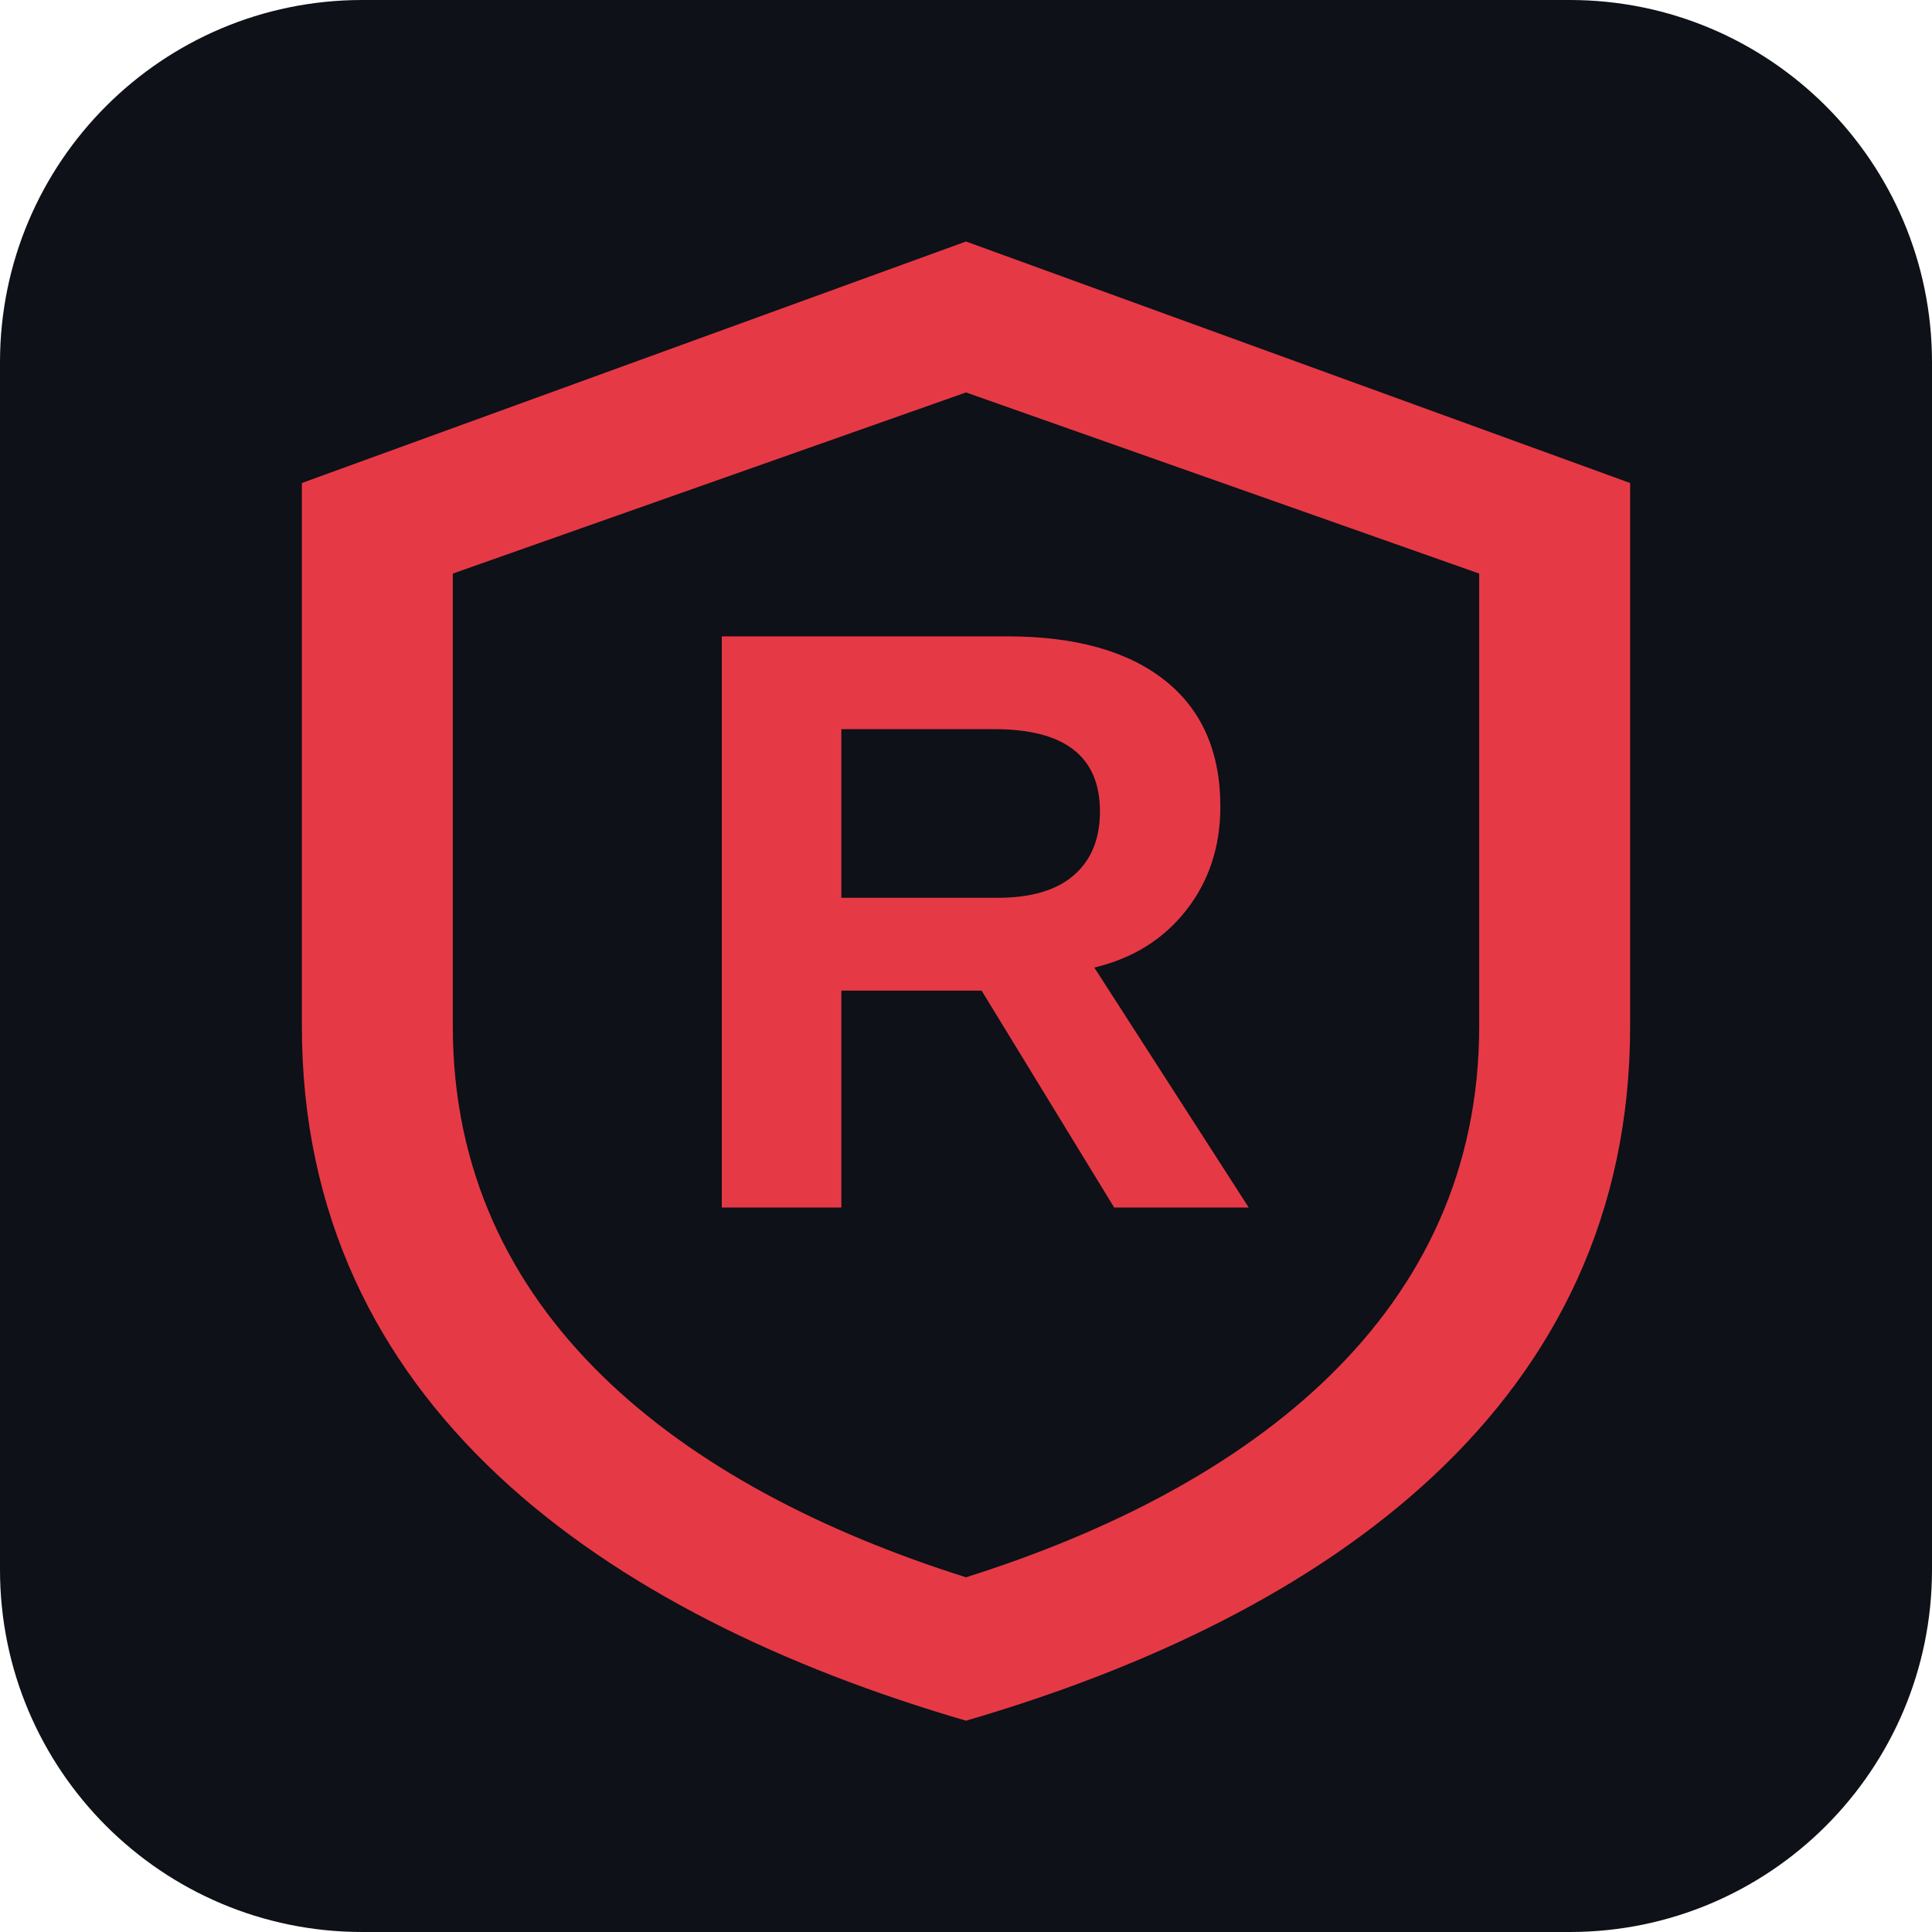
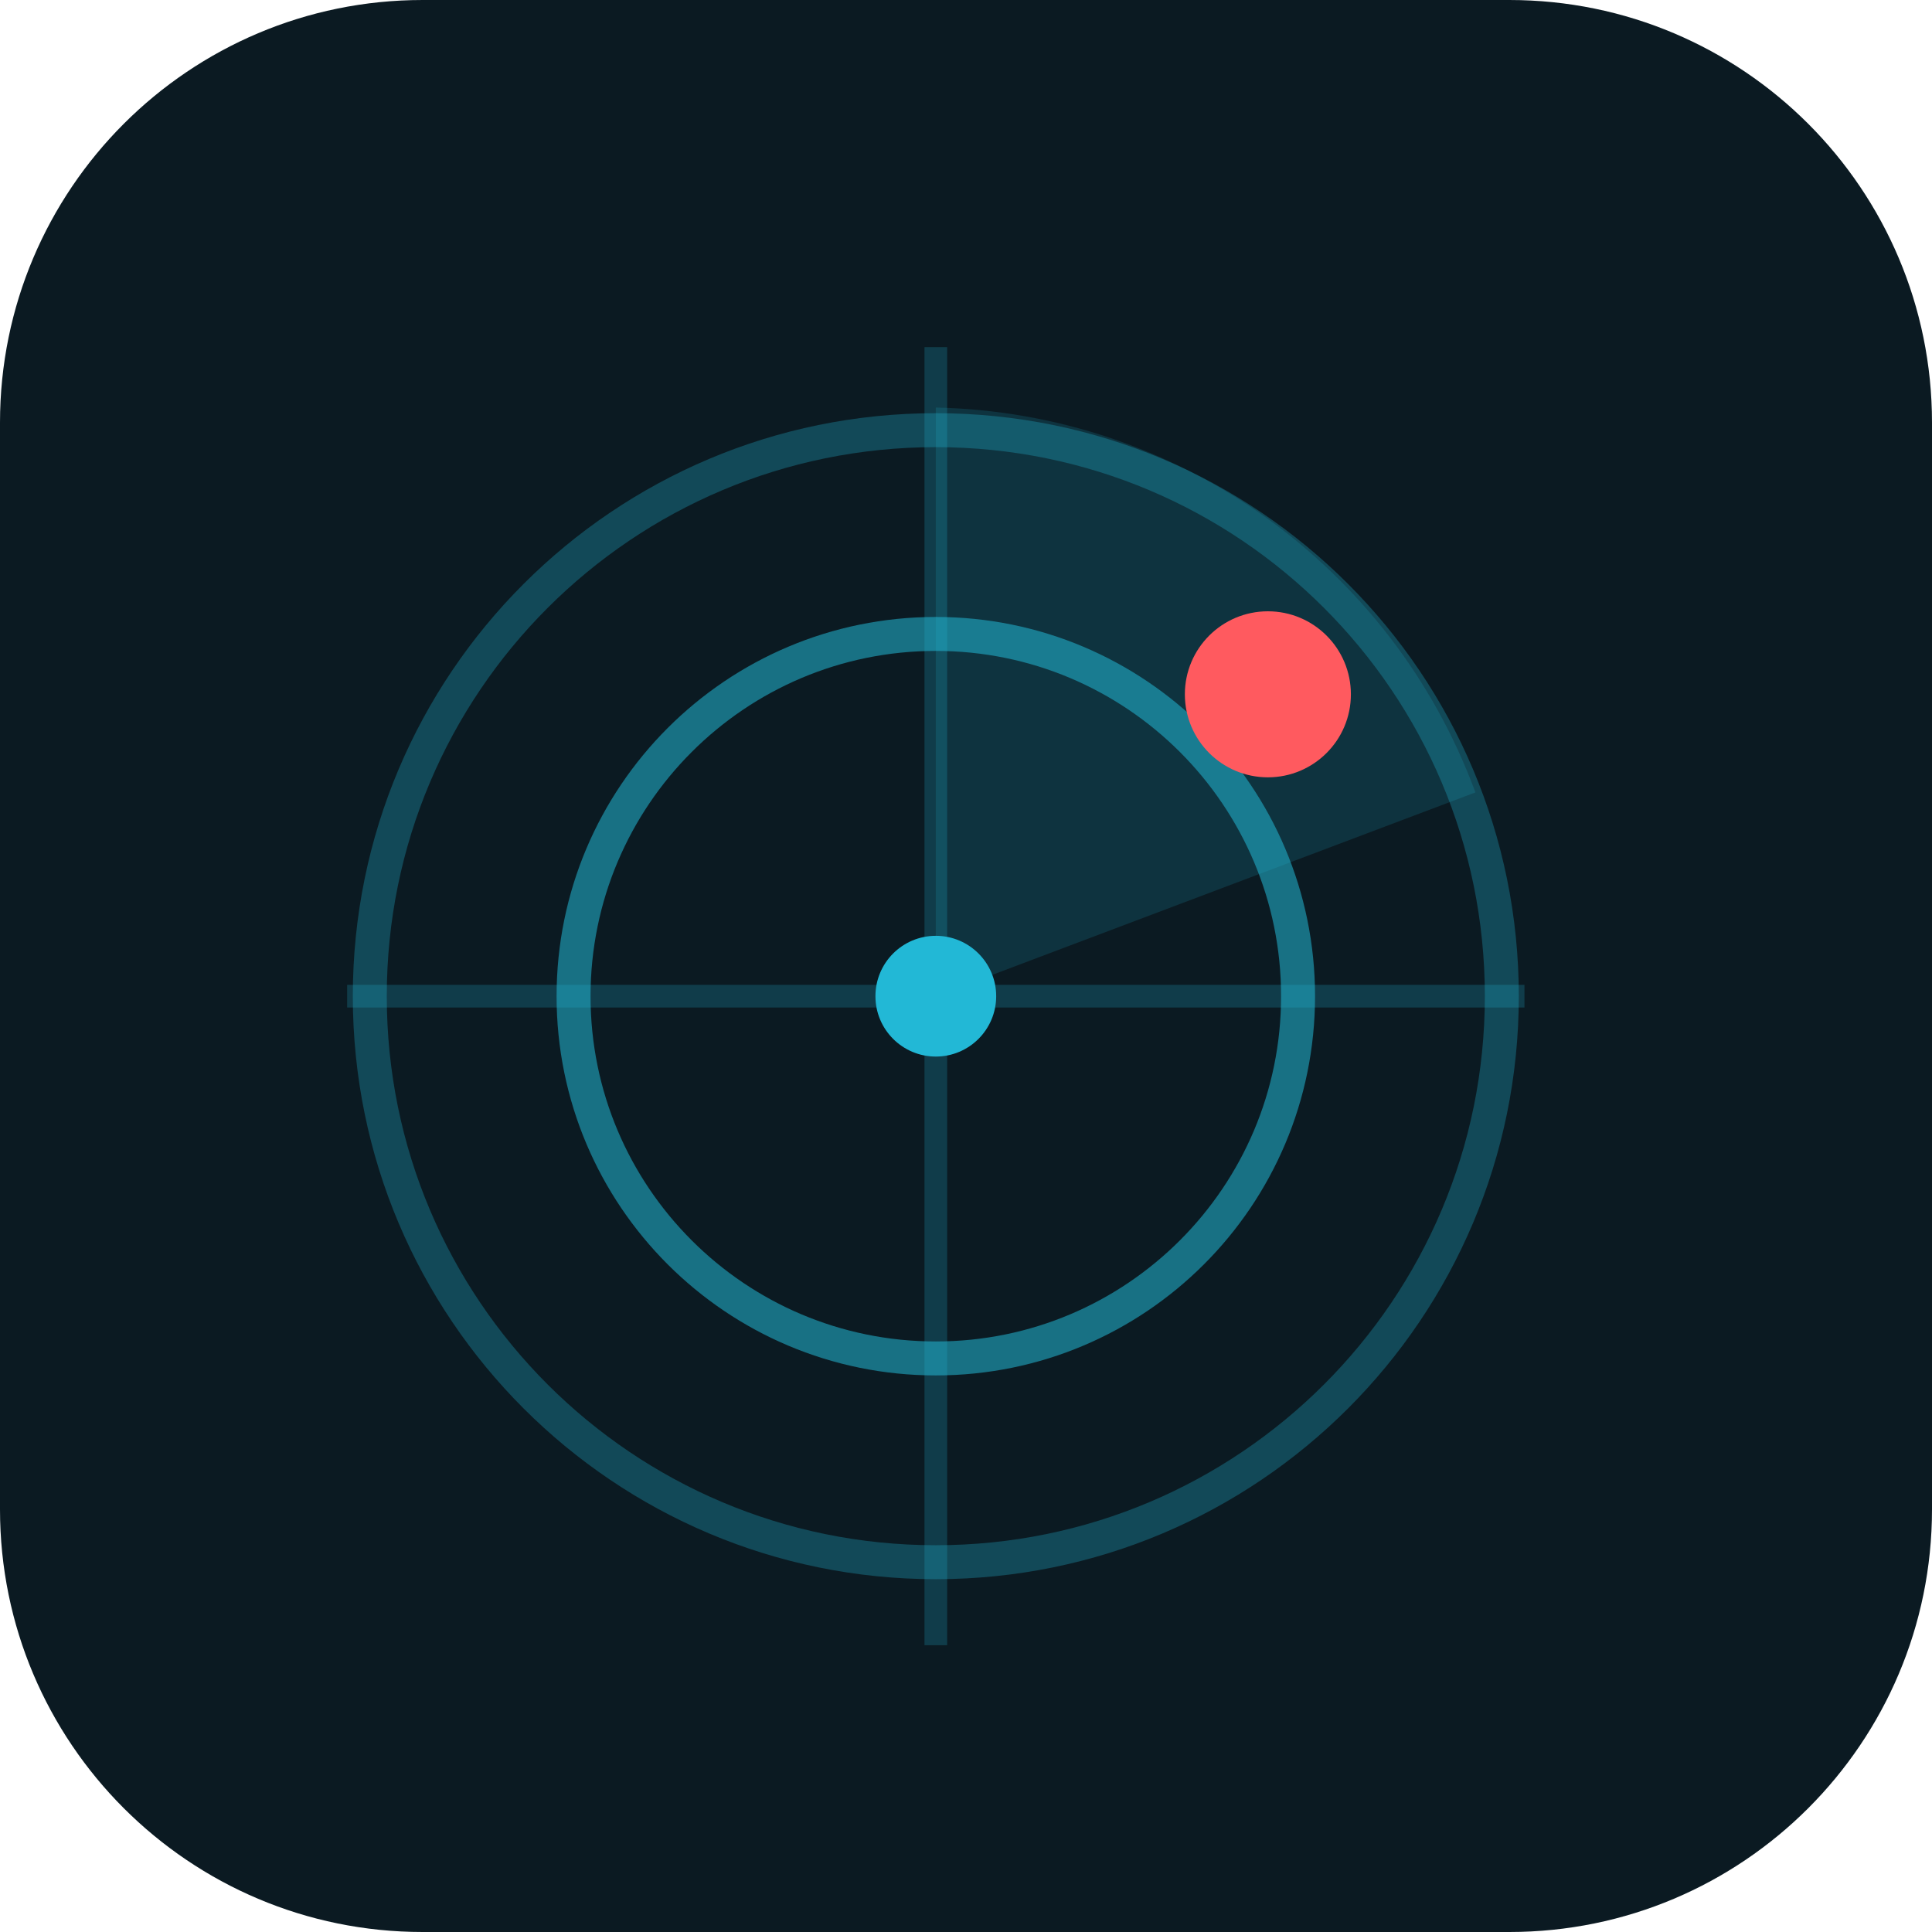
<svg xmlns="http://www.w3.org/2000/svg" viewBox="0 0 512 512">
-   <rect width="512" height="512" rx="96" fill="#0e1117" />
-   <path d="M256 64 L432 128 V272 C432 372 352 428 256 456 C160 428 80 372 80 272 V128 Z" fill="#e63946" />
-   <path d="M256 104 L392 152 V272 C392 348 332 394 256 418 C180 394 120 348 120 272 V152 Z" fill="#0e1117" />
-   <text x="256" y="320" font-family="Arial, sans-serif" font-size="220" font-weight="800" fill="#e63946" text-anchor="middle">R</text>
+   <rect width="512" height="512" rx="112" fill="#0B1A22" />
+   <circle cx="248" cy="264" r="150" fill="none" stroke="#22B8D6" stroke-width="9" opacity="0.30" />
+   <circle cx="248" cy="264" r="96" fill="none" stroke="#22B8D6" stroke-width="9" opacity="0.55" />
+   <path d="M248 264 L248 108 A156 156 0 0 1 391 210 Z" fill="#22B8D6" opacity="0.16" />
+   <line x1="248" y1="92" x2="248" y2="436" stroke="#22B8D6" stroke-width="6" opacity="0.22" />
+   <line x1="92" y1="264" x2="404" y2="264" stroke="#22B8D6" stroke-width="6" opacity="0.22" />
+   <circle cx="248" cy="264" r="16" fill="#22B8D6" />
+   <circle cx="336" cy="184" r="22" fill="#FF5A5F" />
</svg>
